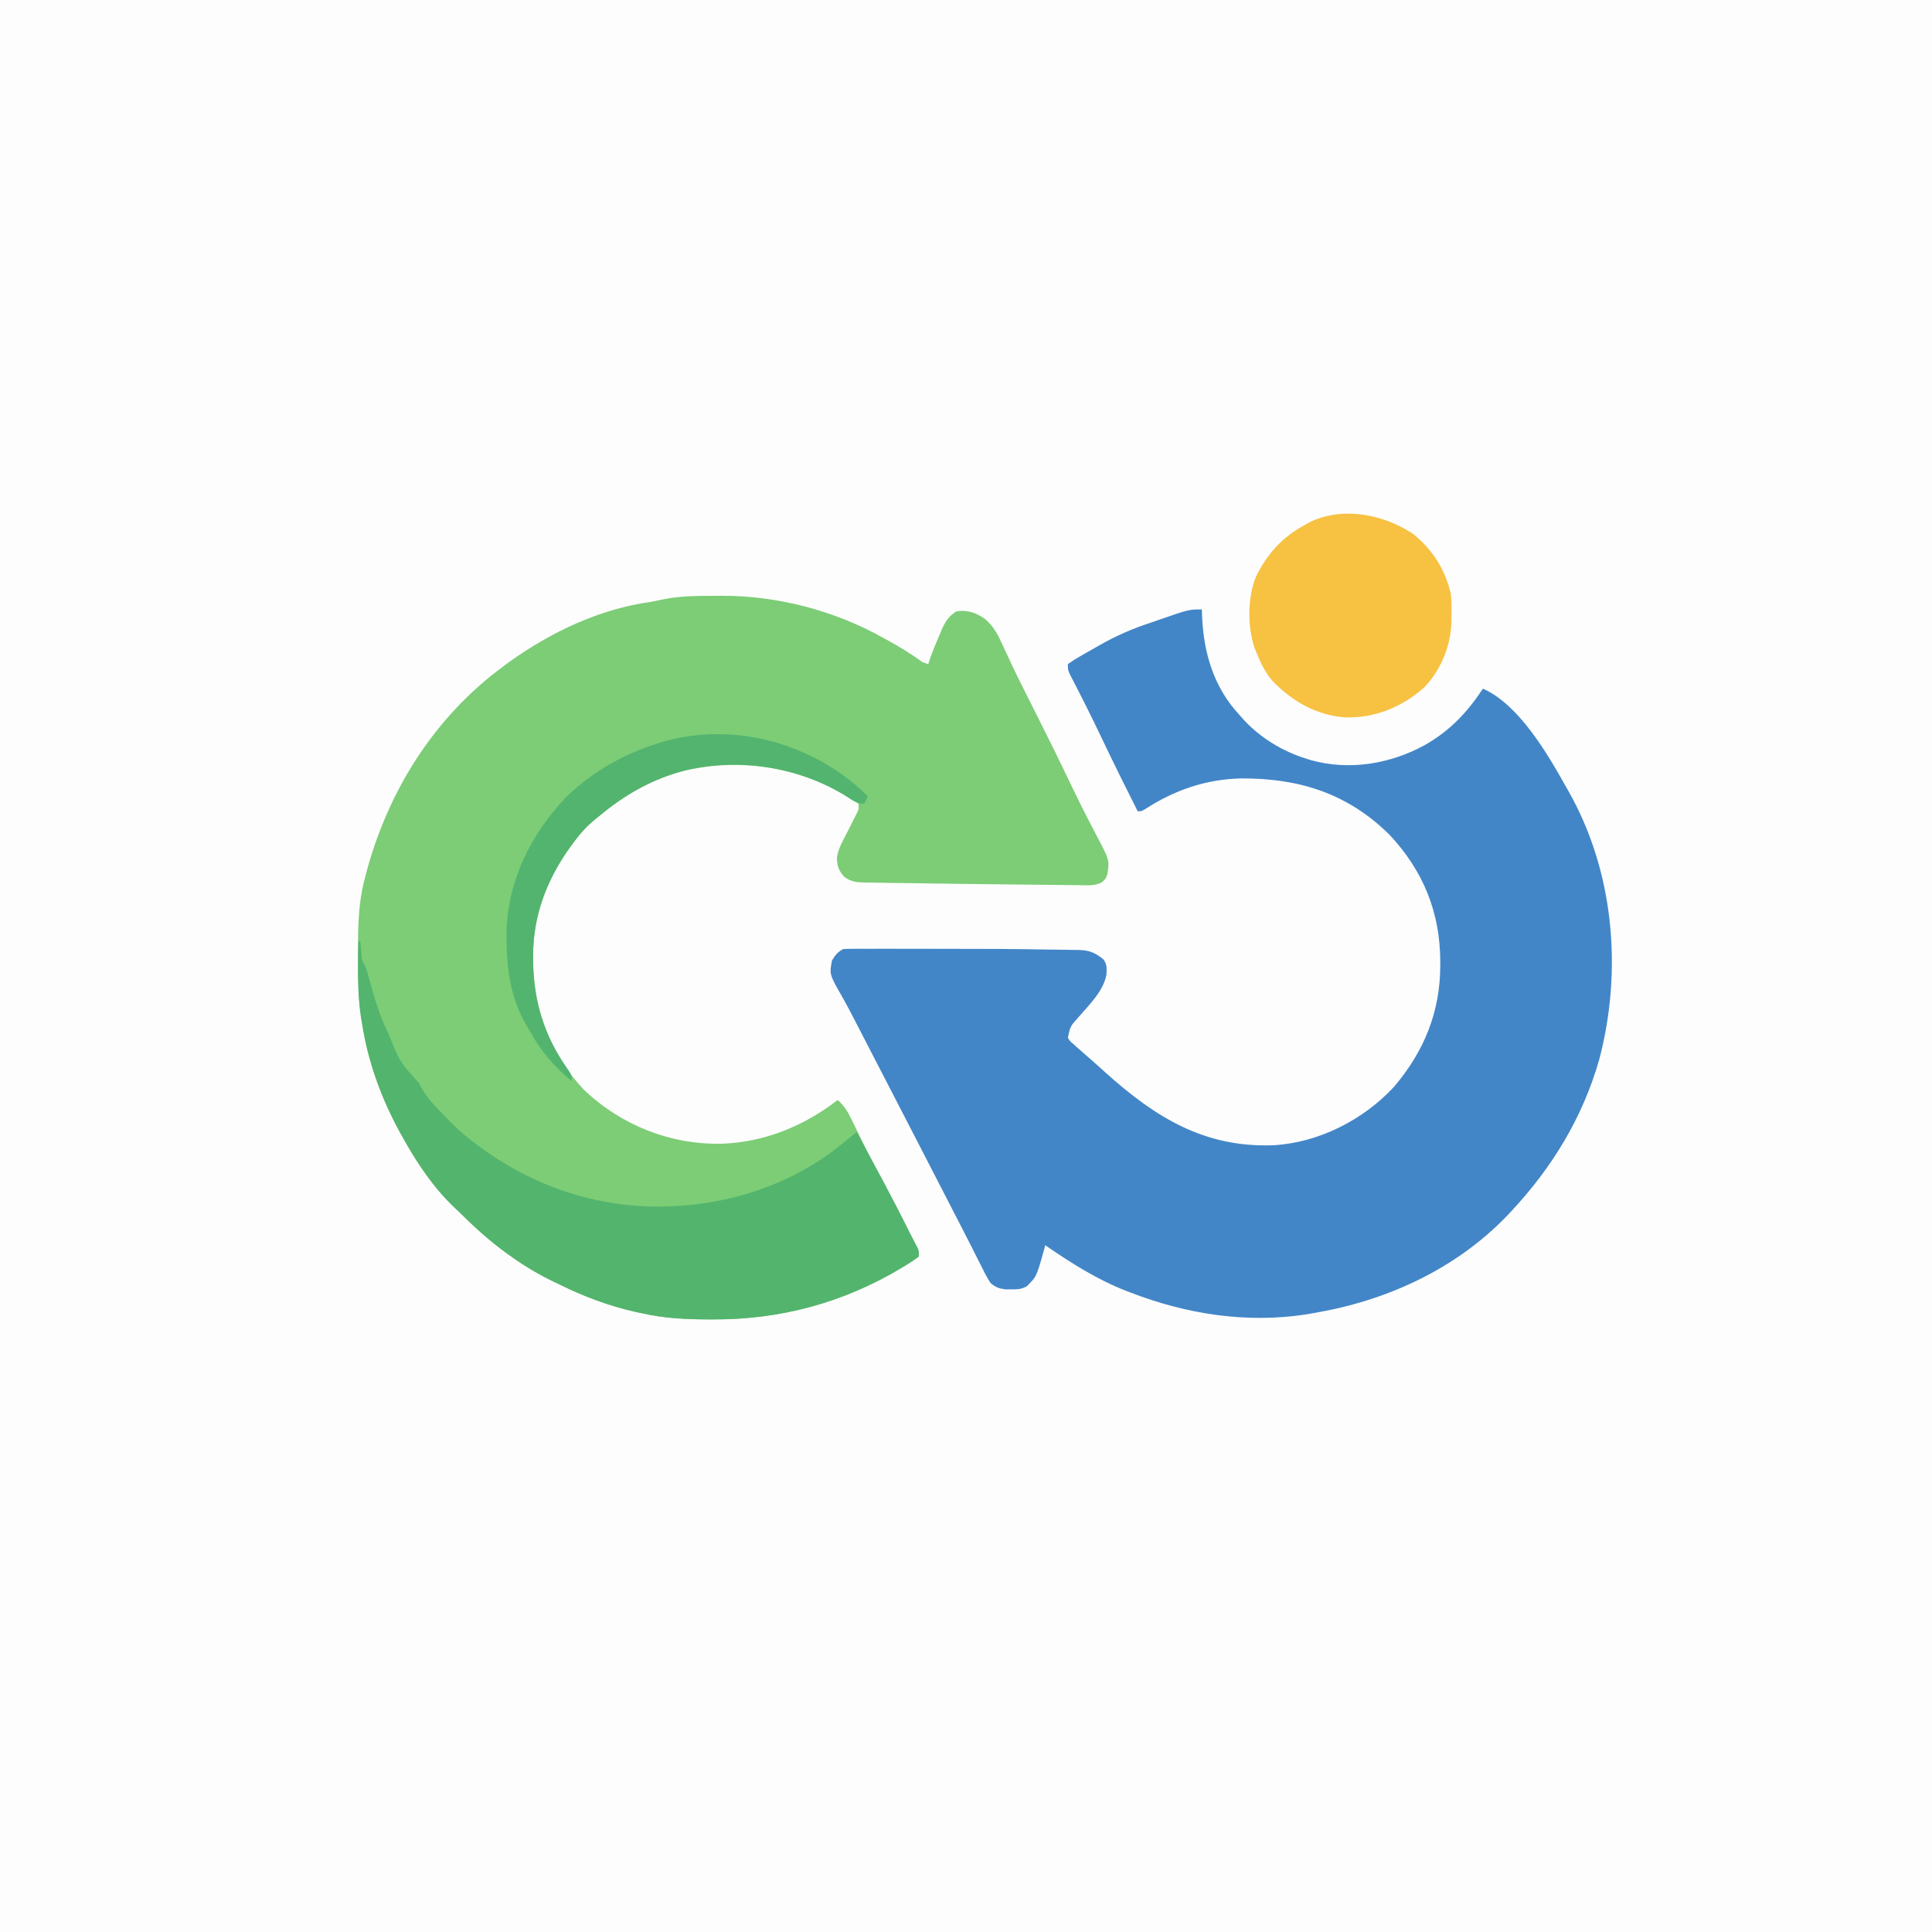
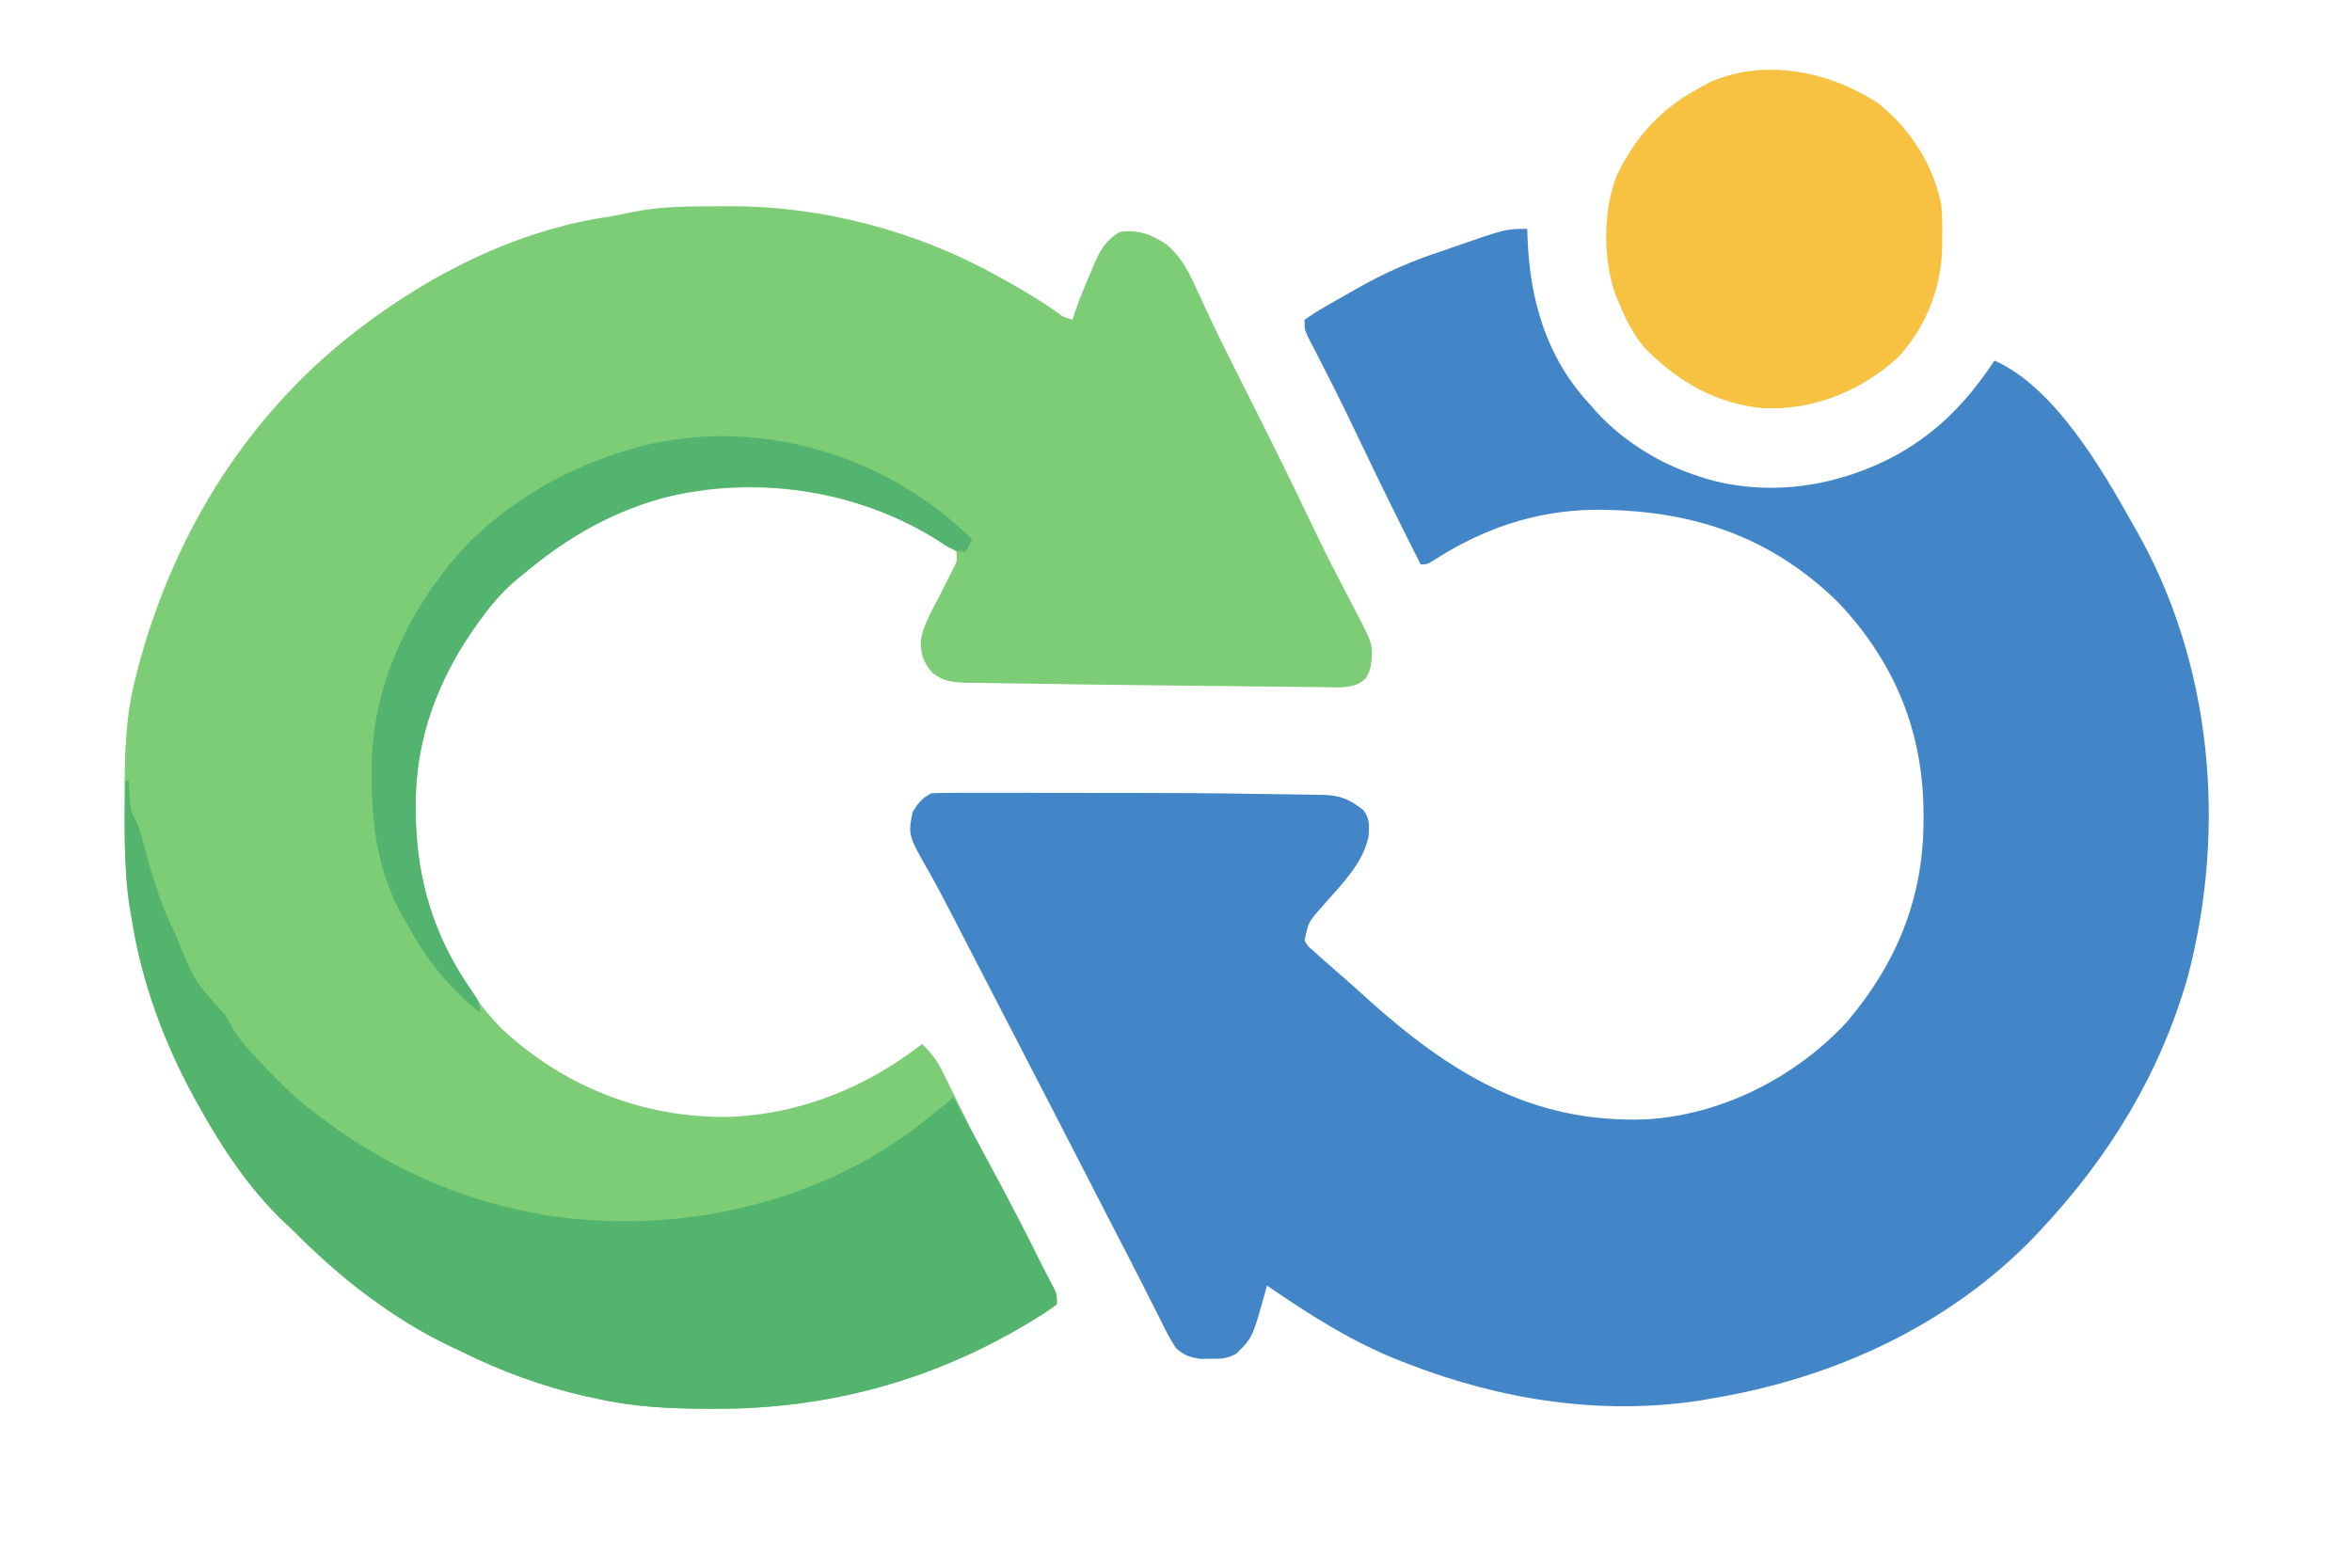
- <svg xmlns="http://www.w3.org/2000/svg" version="1.1" width="1024" height="1024">
-   <path d="M0 0 C337.92 0 675.84 0 1024 0 C1024 337.92 1024 675.84 1024 1024 C686.08 1024 348.16 1024 0 1024 C0 686.08 0 348.16 0 0 Z " fill="#FDFDFD" transform="translate(0,0)" />
+ <svg xmlns="http://www.w3.org/2000/svg" version="1.1" viewBox="150 250 750 500">
  <path d="M0 0 C2.163 -0.002 4.326 -0.02 6.49 -0.039 C36.122 -0.16 66.322 7.748 92.197 22.185 C93.144 22.704 93.144 22.704 94.11 23.234 C100.743 26.873 107.093 30.71 113.197 35.185 C114.187 35.515 115.177 35.845 116.197 36.185 C116.448 35.384 116.7 34.582 116.958 33.756 C118.457 29.434 120.192 25.256 122.009 21.06 C122.34 20.262 122.671 19.464 123.011 18.642 C125.024 14.015 126.727 10.884 131.197 8.185 C137.011 7.308 141.447 8.935 146.197 12.185 C151.314 16.483 153.56 21.543 156.291 27.56 C157.26 29.642 158.231 31.723 159.205 33.802 C159.947 35.395 159.947 35.395 160.704 37.02 C163.029 41.948 165.466 46.818 167.916 51.685 C168.391 52.633 168.866 53.58 169.356 54.556 C170.801 57.433 172.249 60.309 173.697 63.185 C180.021 75.745 186.254 88.335 192.286 101.037 C194.956 106.643 197.694 112.201 200.552 117.713 C200.877 118.342 201.202 118.972 201.536 119.621 C202.813 122.095 204.09 124.567 205.392 127.028 C212.236 139.998 212.236 139.998 211.197 147.185 C210.336 149.912 209.815 150.817 207.368 152.274 C203.726 153.803 199.888 153.402 196.001 153.338 C195.015 153.329 194.028 153.321 193.011 153.312 C190.723 153.292 188.434 153.266 186.145 153.236 C181.773 153.18 177.402 153.139 173.03 153.1 C164.287 153.019 155.544 152.918 146.801 152.813 C143.152 152.769 139.503 152.727 135.854 152.688 C125.479 152.575 115.106 152.438 104.732 152.259 C101.845 152.21 98.959 152.17 96.072 152.143 C92.547 152.106 89.025 152.039 85.501 151.963 C84.517 151.959 83.533 151.955 82.519 151.952 C78.152 151.824 75.115 151.581 71.615 148.824 C68.608 145.543 67.752 142.816 67.818 138.375 C68.681 133.385 71.41 128.901 73.697 124.435 C74.733 122.381 75.765 120.323 76.791 118.263 C77.251 117.36 77.712 116.457 78.187 115.526 C79.395 113.151 79.395 113.151 79.197 110.185 C77.032 108.573 74.959 107.218 72.634 105.873 C71.957 105.476 71.279 105.08 70.581 104.671 C44.258 89.654 12.406 85.687 -16.834 93.635 C-32.75 98.401 -46.121 106.517 -58.803 117.185 C-59.346 117.621 -59.889 118.057 -60.448 118.505 C-64.866 122.13 -68.356 126.029 -71.741 130.623 C-72.255 131.317 -72.769 132.01 -73.299 132.725 C-85.892 150.097 -93.441 169.686 -93.241 191.31 C-93.228 193.069 -93.228 193.069 -93.216 194.862 C-92.732 220.016 -83.703 243.388 -66.311 261.81 C-46.38 280.686 -20.65 290.889 6.783 290.396 C29.422 289.579 50.394 280.993 68.197 267.185 C71.636 270.269 73.499 273.332 75.517 277.47 C75.817 278.079 76.117 278.688 76.426 279.315 C77.067 280.615 77.703 281.917 78.337 283.221 C80.002 286.647 81.693 290.059 83.38 293.474 C83.713 294.149 84.045 294.823 84.387 295.517 C86.974 300.762 89.64 305.959 92.384 311.123 C92.766 311.842 93.148 312.56 93.541 313.301 C94.326 314.778 95.112 316.255 95.897 317.732 C98.52 322.684 101.106 327.654 103.697 332.623 C104.214 333.613 104.731 334.604 105.264 335.625 C105.747 336.551 106.23 337.477 106.728 338.431 C107.157 339.253 107.585 340.075 108.027 340.921 C108.413 341.668 108.799 342.416 109.197 343.185 C109.768 344.23 109.768 344.23 110.351 345.295 C111.197 347.185 111.197 347.185 111.197 350.185 C108.893 351.91 106.655 353.399 104.197 354.873 C103.471 355.314 102.746 355.755 101.998 356.21 C71.234 374.654 37.797 383.657 1.947 383.498 C1.135 383.497 0.323 383.495 -0.514 383.494 C-12.523 383.46 -24.061 382.895 -35.803 380.185 C-37.366 379.86 -37.366 379.86 -38.959 379.529 C-52.759 376.413 -66.15 371.457 -78.803 365.185 C-80.53 364.367 -80.53 364.367 -82.292 363.533 C-90.273 359.686 -97.594 355.33 -104.803 350.185 C-106.302 349.118 -106.302 349.118 -107.831 348.029 C-116.837 341.445 -124.93 334.071 -132.803 326.185 C-133.811 325.248 -133.811 325.248 -134.838 324.291 C-146.334 313.415 -155.196 299.982 -162.803 286.185 C-163.138 285.583 -163.472 284.982 -163.817 284.362 C-173.54 266.617 -180.811 247.228 -183.803 227.185 C-183.978 226.054 -184.152 224.924 -184.332 223.759 C-185.852 212.965 -186.166 202.326 -186.116 191.435 C-186.113 190.551 -186.11 189.668 -186.107 188.757 C-186.046 176.037 -185.935 163.584 -182.803 151.185 C-182.545 150.163 -182.287 149.14 -182.021 148.086 C-170.472 103.802 -145.893 64.447 -108.803 37.185 C-107.744 36.404 -106.684 35.623 -105.592 34.818 C-83.486 19.043 -57.856 6.907 -30.803 3.185 C-28.28 2.7 -25.766 2.181 -23.252 1.65 C-15.481 0.175 -7.879 -0.001 0 0 Z " fill="#7CCD76" transform="translate(375.8032,315.8147)" />
  <path d="M0 0 C0.056 1.632 0.056 1.632 0.113 3.297 C0.928 23.057 6.234 41.238 20 56 C21.089 57.241 21.089 57.241 22.199 58.508 C30.973 67.992 42.643 75.153 55 79 C55.923 79.296 56.846 79.593 57.797 79.898 C78.142 85.527 99.663 81.983 118 72 C131.463 64.371 140.484 54.775 149 42 C168.037 50.436 183.152 76.369 193 94 C193.344 94.6 193.687 95.2 194.042 95.818 C218.522 138.609 223.08 191.206 210.637 238.539 C201.838 269.337 185.748 295.722 164 319 C163.241 319.813 162.481 320.627 161.699 321.465 C134.258 349.894 97.577 366.572 59 373 C57.728 373.226 56.455 373.451 55.145 373.684 C23.533 378.514 -8.384 373.5 -38 362 C-38.759 361.709 -39.519 361.417 -40.301 361.117 C-55.623 355.133 -69.504 346.31 -83 337 C-83.159 337.606 -83.317 338.212 -83.48 338.836 C-87.608 353.66 -87.608 353.66 -92.789 358.762 C-95.643 360.36 -97.679 360.4 -100.938 360.375 C-101.957 360.383 -102.977 360.39 -104.027 360.398 C-107.657 359.912 -109.188 359.386 -112 357 C-114.034 353.932 -115.626 350.674 -117.25 347.375 C-118.314 345.276 -119.377 343.177 -120.441 341.078 C-121.013 339.939 -121.584 338.8 -122.172 337.627 C-124.077 333.837 -126.017 330.065 -127.965 326.297 C-128.477 325.305 -128.477 325.305 -129 324.293 C-129.705 322.93 -130.409 321.567 -131.113 320.205 C-132.935 316.678 -134.751 313.147 -136.566 309.617 C-137.306 308.179 -138.046 306.742 -138.786 305.304 C-139.335 304.236 -139.335 304.236 -139.895 303.147 C-143.137 296.847 -146.381 290.548 -149.625 284.25 C-150.154 283.223 -150.154 283.223 -150.694 282.175 C-156.88 270.164 -163.082 258.162 -169.293 246.164 C-171.525 241.851 -173.756 237.537 -175.983 233.222 C-176.981 231.287 -177.981 229.352 -178.98 227.418 C-180.267 224.925 -181.552 222.43 -182.835 219.934 C-185.393 214.968 -187.954 210.018 -190.719 205.164 C-197.429 193.381 -197.429 193.381 -196 186 C-194.206 183.13 -193.017 181.509 -190 180 C-187.712 179.902 -185.421 179.872 -183.131 179.871 C-182.064 179.868 -182.064 179.868 -180.977 179.865 C-178.599 179.861 -176.221 179.864 -173.844 179.867 C-172.165 179.866 -170.487 179.865 -168.808 179.863 C-164.303 179.86 -159.799 179.864 -155.294 179.871 C-152.51 179.875 -149.727 179.878 -146.943 179.881 C-103.83 179.929 -103.83 179.929 -82.406 180.264 C-80.312 180.296 -78.219 180.324 -76.125 180.346 C-73.276 180.378 -70.427 180.43 -67.578 180.488 C-66.767 180.495 -65.957 180.501 -65.121 180.508 C-59.555 180.656 -56.472 182.006 -52.223 185.434 C-50.193 188.034 -50.403 190.298 -50.547 193.5 C-52.16 202.402 -59.87 209.735 -65.593 216.379 C-69.764 221.059 -69.764 221.059 -71 227 C-69.892 228.873 -69.892 228.873 -68.062 230.375 C-67.084 231.272 -67.084 231.272 -66.086 232.188 C-65.398 232.786 -64.709 233.384 -64 234 C-63.374 234.557 -62.747 235.114 -62.102 235.688 C-60.793 236.841 -59.478 237.987 -58.156 239.125 C-55.8 241.174 -53.495 243.272 -51.188 245.375 C-24.617 269.248 1.335 285.388 38 284 C61.995 282.612 85.628 270.571 101.875 253 C117.903 234.165 126.411 213.179 126.375 188.438 C126.374 187.774 126.373 187.111 126.372 186.428 C126.259 160.39 117.276 138.453 99.43 119.402 C77.362 97.583 51.668 89.443 21.011 89.58 C2.249 89.946 -14.447 95.72 -30.18 105.934 C-32 107 -32 107 -34 107 C-40.506 94.099 -46.919 81.162 -53.123 68.112 C-55.801 62.485 -58.518 56.882 -61.312 51.312 C-61.631 50.678 -61.949 50.044 -62.276 49.39 C-63.777 46.406 -65.294 43.43 -66.824 40.461 C-67.377 39.381 -67.93 38.3 -68.5 37.188 C-68.985 36.253 -69.469 35.318 -69.969 34.355 C-71 32 -71 32 -71 29 C-68.836 27.444 -66.746 26.122 -64.438 24.812 C-63.423 24.224 -63.423 24.224 -62.389 23.624 C-60.267 22.402 -58.135 21.2 -56 20 C-55.031 19.447 -55.031 19.447 -54.043 18.882 C-45.3 13.906 -36.592 10.127 -27 7 C-25.713 6.555 -24.426 6.107 -23.141 5.656 C-6.858 0 -6.858 0 0 0 Z " fill="#4286C8" transform="translate(637,323)" />
  <path d="M0 0 C0.33 0 0.66 0 1 0 C1.049 0.675 1.098 1.351 1.148 2.047 C1.223 2.939 1.298 3.831 1.375 4.75 C1.445 5.632 1.514 6.513 1.586 7.422 C1.86 9.957 1.86 9.957 2.943 11.876 C4.045 14.09 4.694 16.175 5.332 18.562 C5.57 19.436 5.809 20.309 6.054 21.208 C6.43 22.59 6.43 22.59 6.812 24 C9.036 31.94 11.447 39.539 15 47 C15.291 47.617 15.583 48.234 15.883 48.869 C21.914 63.844 21.914 63.844 32 75 C32.562 76.021 33.124 77.042 33.703 78.094 C36.125 82.48 39.298 85.899 42.75 89.5 C43.378 90.161 44.005 90.823 44.652 91.504 C48.895 95.939 53.169 100.202 58 104 C58.865 104.691 59.73 105.382 60.621 106.094 C81.476 122.268 105.027 133.286 131 138 C132.872 138.34 132.872 138.34 134.781 138.688 C174.225 144.654 216.637 136.003 249.32 112.672 C254.352 108.938 259.203 105.028 264 101 C273.628 118.572 283.226 136.141 292.065 154.125 C292.735 155.47 293.422 156.806 294.119 158.136 C294.486 158.843 294.852 159.549 295.23 160.277 C295.568 160.918 295.906 161.559 296.255 162.219 C297 164 297 164 297 167 C294.697 168.725 292.458 170.213 290 171.688 C289.274 172.129 288.549 172.57 287.802 173.025 C257.037 191.468 223.6 200.471 187.75 200.312 C186.938 200.311 186.126 200.31 185.29 200.309 C173.28 200.275 161.742 199.71 150 197 C148.958 196.783 147.917 196.567 146.844 196.344 C133.044 193.228 119.653 188.271 107 182 C105.849 181.455 104.698 180.909 103.512 180.348 C95.53 176.501 88.209 172.145 81 167 C80.001 166.288 79.002 165.577 77.973 164.844 C68.966 158.26 60.873 150.886 53 143 C52.328 142.375 51.657 141.75 50.965 141.105 C39.469 130.23 30.607 116.797 23 103 C22.665 102.398 22.331 101.796 21.986 101.176 C12.21 83.335 5.253 64.077 2 44 C1.777 42.764 1.554 41.528 1.324 40.254 C-0.746 26.945 -0.184 13.428 0 0 Z " fill="#53B46D" transform="translate(190,499)" />
  <path d="M0 0 C10.263 8.274 17.199 19.105 20 32 C20.361 35.556 20.378 39.054 20.312 42.625 C20.316 43.514 20.319 44.404 20.322 45.32 C20.216 58.507 15.14 71.651 5.941 81.262 C-5.87 91.837 -20.47 97.755 -36.449 97.223 C-51.678 95.893 -64.212 88.635 -74.703 77.77 C-78.455 73.246 -80.835 68.437 -83 63 C-83.339 62.174 -83.678 61.347 -84.027 60.496 C-87.91 49.063 -87.824 33.862 -83.324 22.668 C-77.097 10.121 -69.322 1.629 -57 -5 C-55.948 -5.577 -54.896 -6.155 -53.812 -6.75 C-36.204 -14.576 -15.571 -10.252 0 0 Z " fill="#F7C142" transform="translate(749,283)" />
  <path d="M0 0 C1.442 1.328 2.882 2.659 4.312 4 C3.652 5.32 2.993 6.64 2.312 8 C-1.744 8 -4.134 5.994 -7.438 3.875 C-32.114 -11.37 -63.048 -16.421 -91.375 -9.938 C-109.437 -5.466 -124.477 3.047 -138.688 15 C-139.23 15.436 -139.773 15.871 -140.332 16.32 C-144.75 19.945 -148.241 23.843 -151.625 28.438 C-152.139 29.131 -152.654 29.825 -153.184 30.54 C-165.776 47.911 -173.325 67.501 -173.125 89.125 C-173.117 90.297 -173.108 91.469 -173.1 92.677 C-172.708 113.062 -167.125 130.807 -155.532 147.573 C-152.688 151.714 -152.688 151.714 -152.688 155 C-162.002 147.291 -168.767 139.433 -174.653 128.857 C-175.561 127.227 -176.508 125.619 -177.461 124.016 C-185.09 110.306 -187.126 95.612 -187.188 80.125 C-187.194 78.938 -187.2 77.751 -187.207 76.528 C-186.814 49.05 -174.268 23.996 -155.5 4.375 C-140.956 -9.665 -123.101 -19.536 -103.688 -25 C-102.87 -25.233 -102.053 -25.467 -101.211 -25.707 C-65.585 -34.711 -27.004 -24.07 0 0 Z " fill="#53B46F" transform="translate(455.6875,418)" />
</svg>
